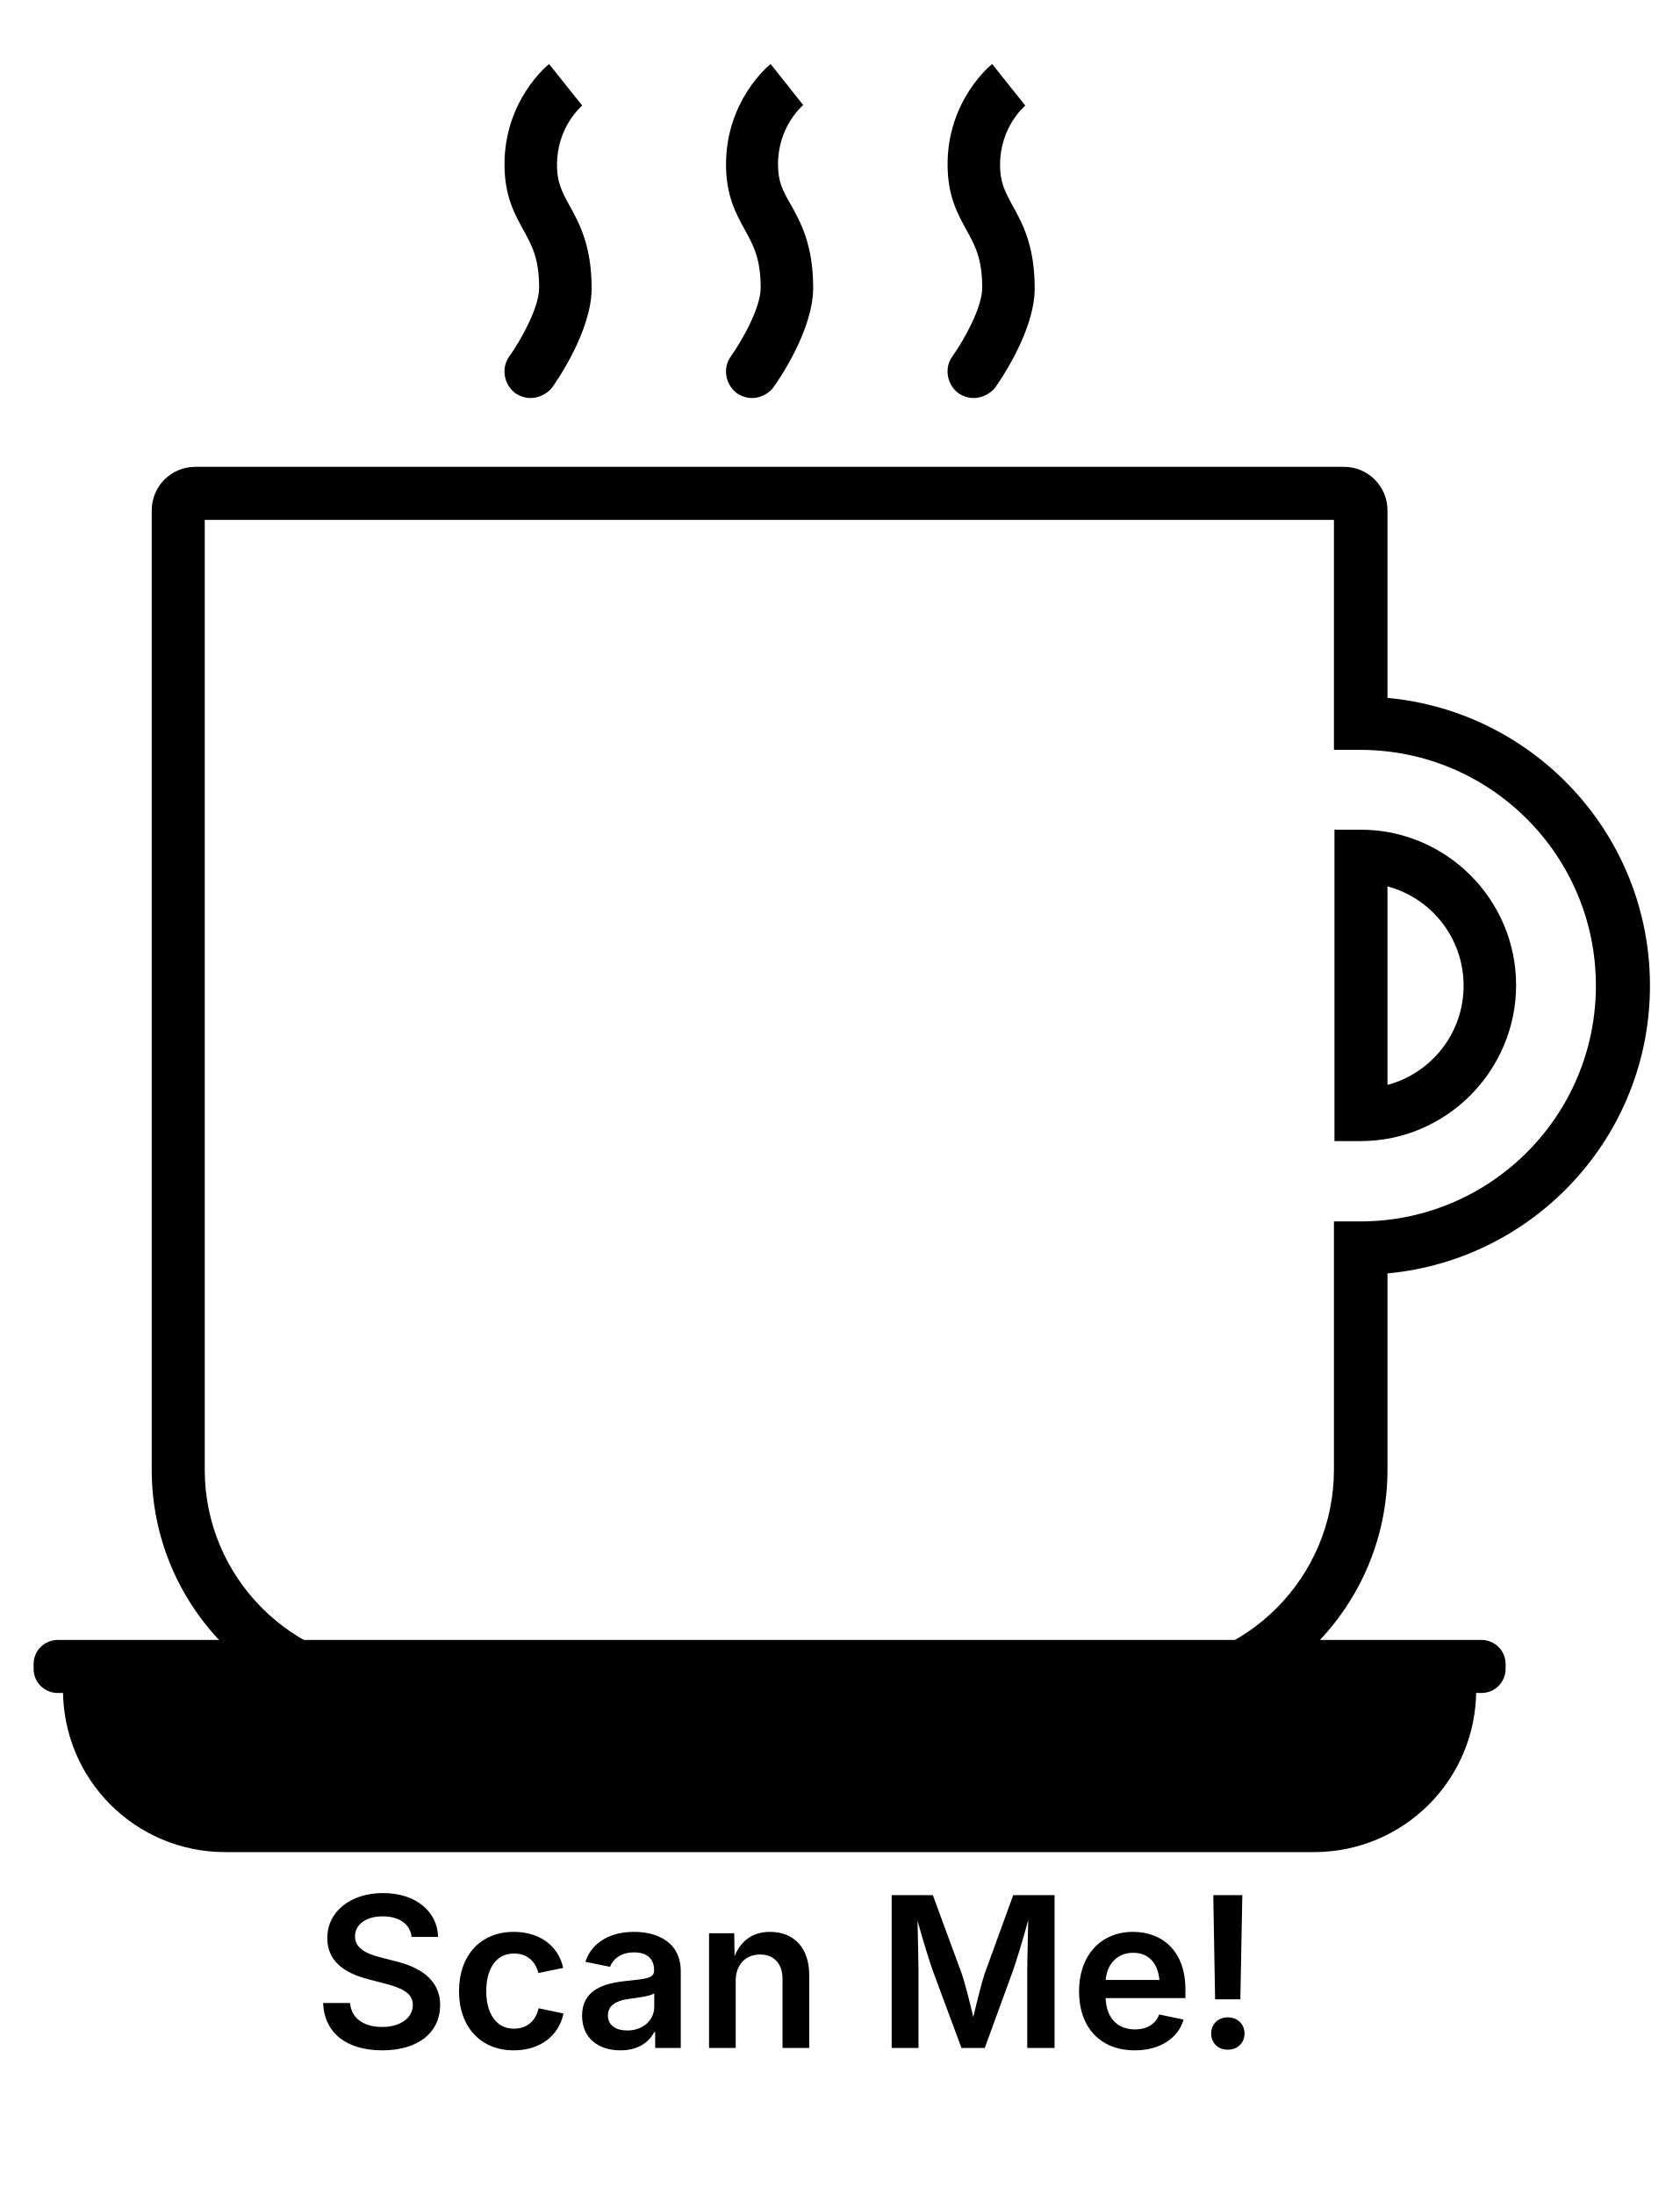
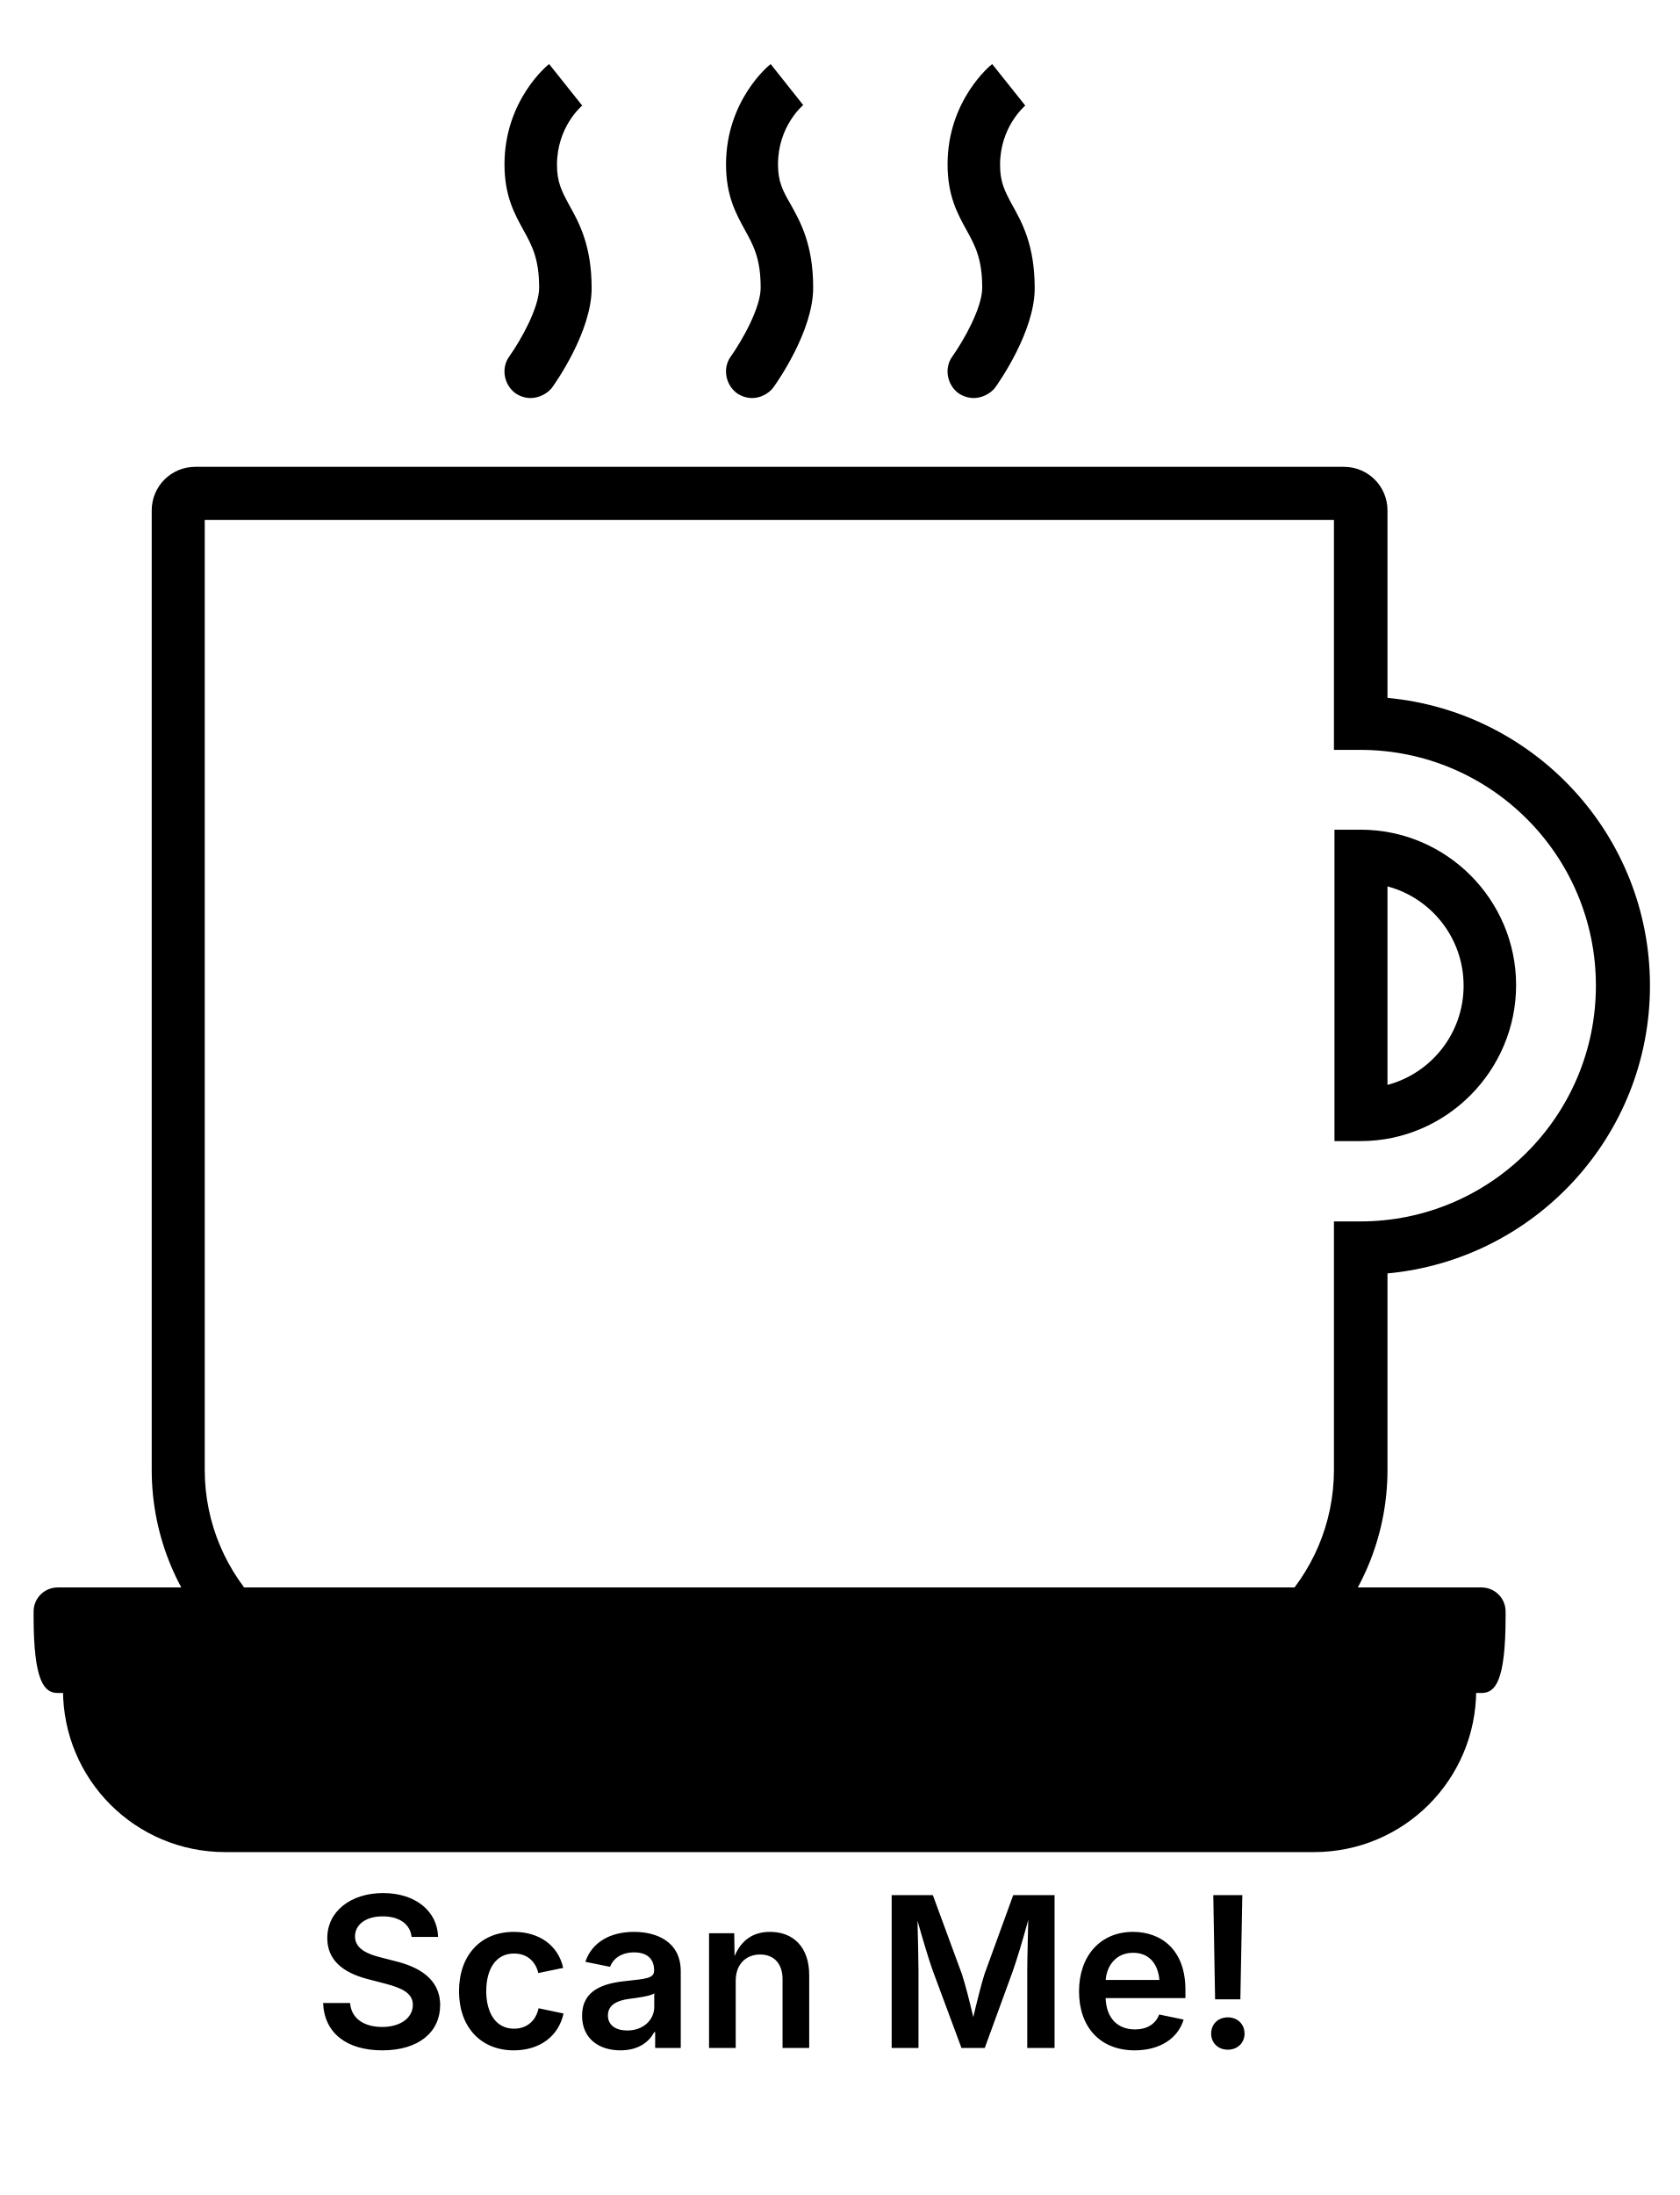
<svg xmlns="http://www.w3.org/2000/svg" width="320" height="418" viewBox="0 0 320 418" fill="none">
-   <path d="M11 312.3H282.2C284.7 312.3 286.8 314.3 286.8 316.9V317.8C286.8 320.3 284.8 322.4 282.2 322.4H11C8.5 322.4 6.4 320.4 6.4 317.8V316.9C6.4 314.3 8.5 312.3 11 312.3Z" fill="currentColor" />
+   <path d="M11 302.3H282.2C284.7 302.3 286.8 304.3 286.8 306.9V307.8C286.8 320.3 284.8 322.4 282.2 322.4H11C8.5 322.4 6.4 320.4 6.4 307.8V306.9C6.4 304.3 8.5 302.3 11 302.3Z" fill="currentColor" />
  <path d="M250.3 352.7H42.9C25.8 352.7 12 338.9 12 321.8H281.2C281.2 338.9 267.4 352.7 250.3 352.7Z" fill="currentColor" />
  <path d="M216.9 327.3H76.3C50.1 327.3 28.9 306 28.9 279.9V97.2C28.9 92.6 32.6 88.9 37.2 88.9H256C260.6 88.9 264.3 92.6 264.3 97.2V132.9C292.3 135.5 314.3 159 314.3 187.7C314.3 216.4 292.3 239.9 264.3 242.5V279.9C264.3 306 243 327.3 216.9 327.3ZM39 99V279.9C39 300.5 55.8 317.2 76.3 317.2H216.8C237.4 317.2 254.1 300.4 254.1 279.9V232.6H259.1C283.9 232.6 304 212.5 304 187.7C304 162.9 283.9 142.8 259.1 142.8H254.1V99H39Z" fill="currentColor" />
  <path d="M259.2 217.3H254.2V158H259.2C275.5 158 288.8 171.3 288.8 187.6C288.8 203.9 275.5 217.3 259.2 217.3ZM264.3 168.8V206.6C272.6 204.4 278.8 196.8 278.8 187.7C278.8 178.6 272.6 171 264.3 168.8Z" fill="currentColor" />
  <path d="M101.1 75.8C100.1 75.8 99.1 75.5 98.2 74.9C96 73.3 95.4 70.1 97 67.9C99.2 64.8 102.7 58.6 102.7 54.8C102.7 49.2 101.3 46.7 99.7 43.8C98 40.7 96.1 37.3 96.1 31.3C96.1 19.1 104.3 12.4 104.6 12.2L110.9 20.1C110.7 20.3 106.1 24.2 106.1 31.4C106.1 34.7 107 36.4 108.4 39C110.3 42.4 112.7 46.7 112.7 54.9C112.7 63.1 105.9 72.8 105.1 73.9C104.2 75 102.6 75.8 101.1 75.8Z" fill="currentColor" />
  <path d="M143.3 75.8C142.3 75.8 141.3 75.5 140.4 74.9C138.2 73.3 137.6 70.1 139.2 67.9C141.4 64.8 144.9 58.6 144.9 54.8C144.9 49.2 143.5 46.7 141.9 43.8C140.2 40.7 138.3 37.3 138.3 31.3C138.3 19.1 146.5 12.4 146.8 12.2L153 20C152.8 20.2 148.2 24.1 148.2 31.3C148.2 34.6 149.1 36.3 150.6 38.9C152.5 42.3 154.9 46.6 154.9 54.8C154.9 63 148.1 72.7 147.3 73.8C146.4 75 144.8 75.8 143.3 75.8Z" fill="currentColor" />
  <path d="M185.5 75.8C184.5 75.8 183.5 75.5 182.6 74.9C180.4 73.3 179.8 70.1 181.4 67.9C183.6 64.8 187.1 58.6 187.1 54.8C187.1 49.2 185.7 46.7 184.1 43.8C182.4 40.7 180.5 37.3 180.5 31.3C180.5 19.1 188.7 12.4 189 12.2L195.3 20.1C195.1 20.3 190.5 24.2 190.5 31.4C190.5 34.7 191.4 36.4 192.8 39C194.7 42.4 197.1 46.7 197.1 54.9C197.1 63.1 190.3 72.8 189.5 73.9C188.6 75 187 75.8 185.5 75.8Z" fill="currentColor" />
  <text id="qr-frame-text" x="150" y="390" font-size="40px" font-weight="600" font-family="Inter, sans-serif" fill="currentColor" text-anchor="middle">Scan Me!</text>
</svg>
